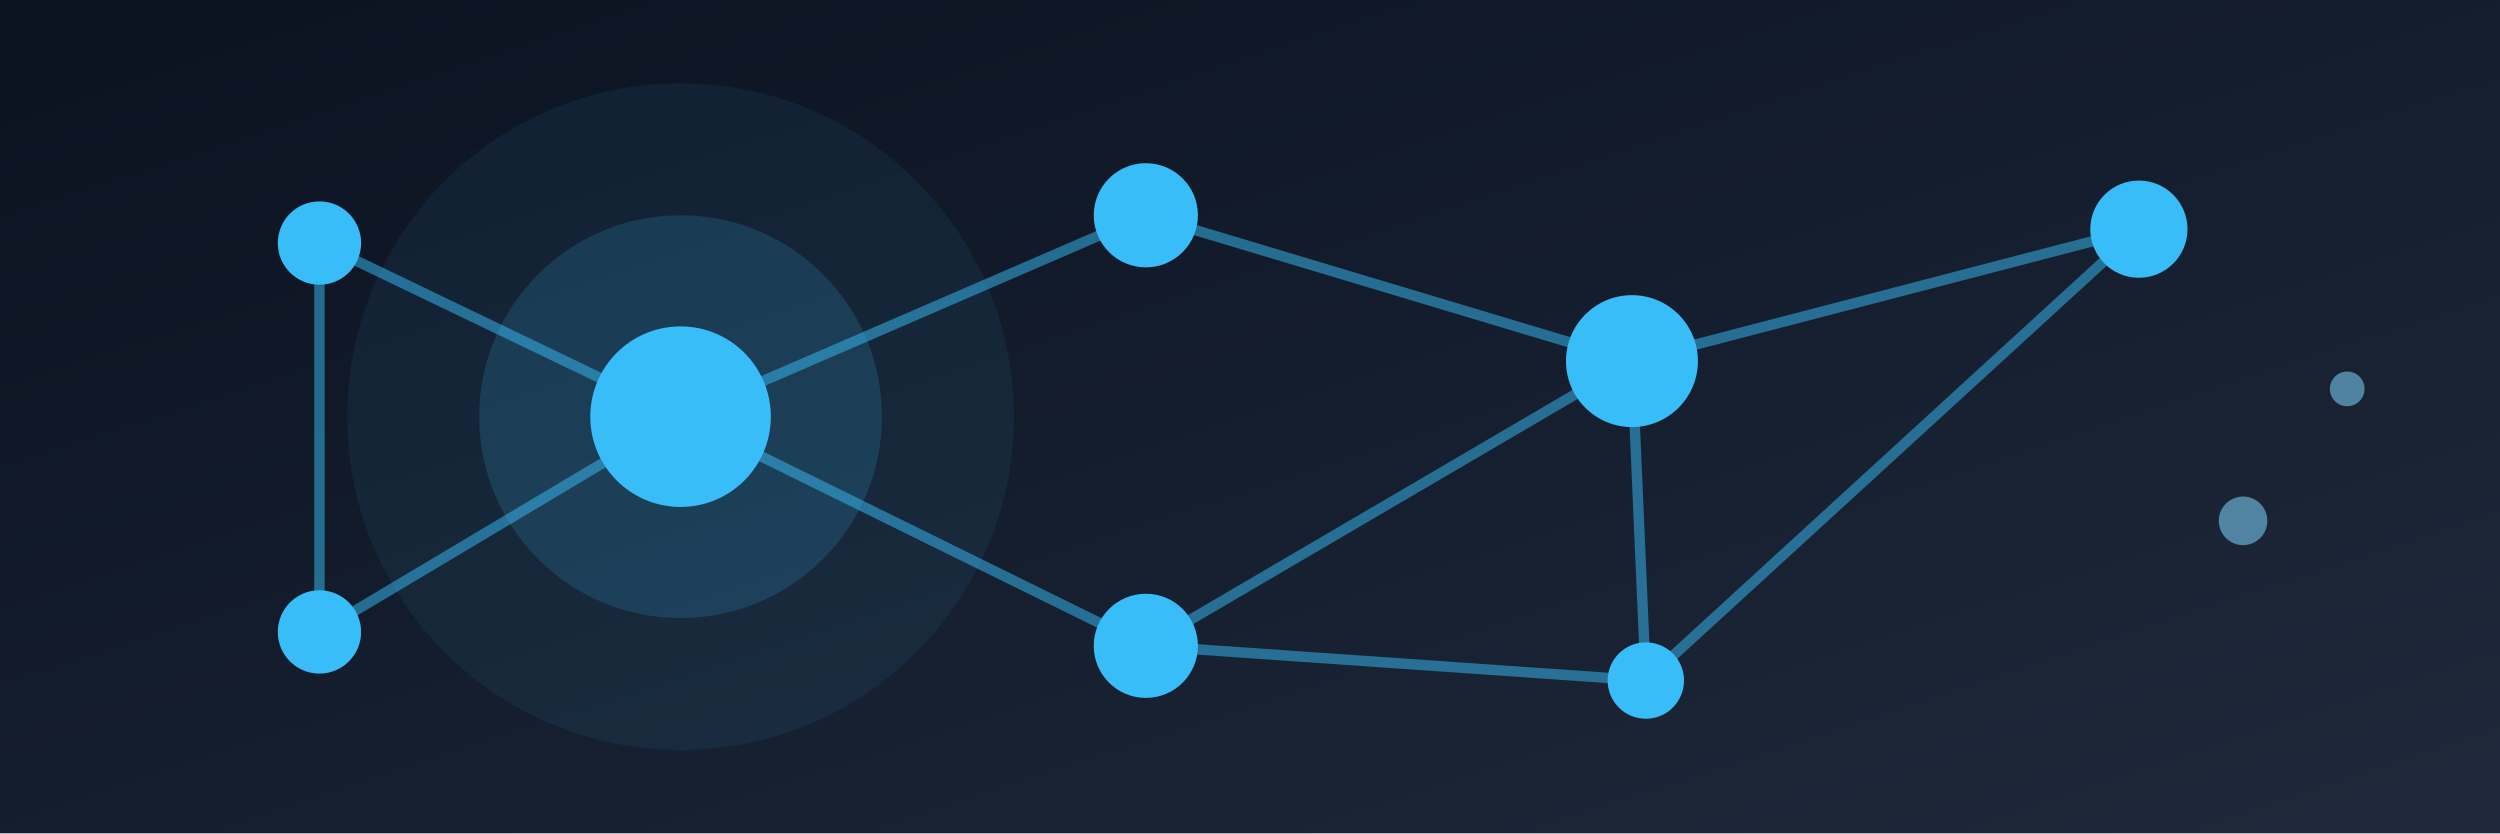
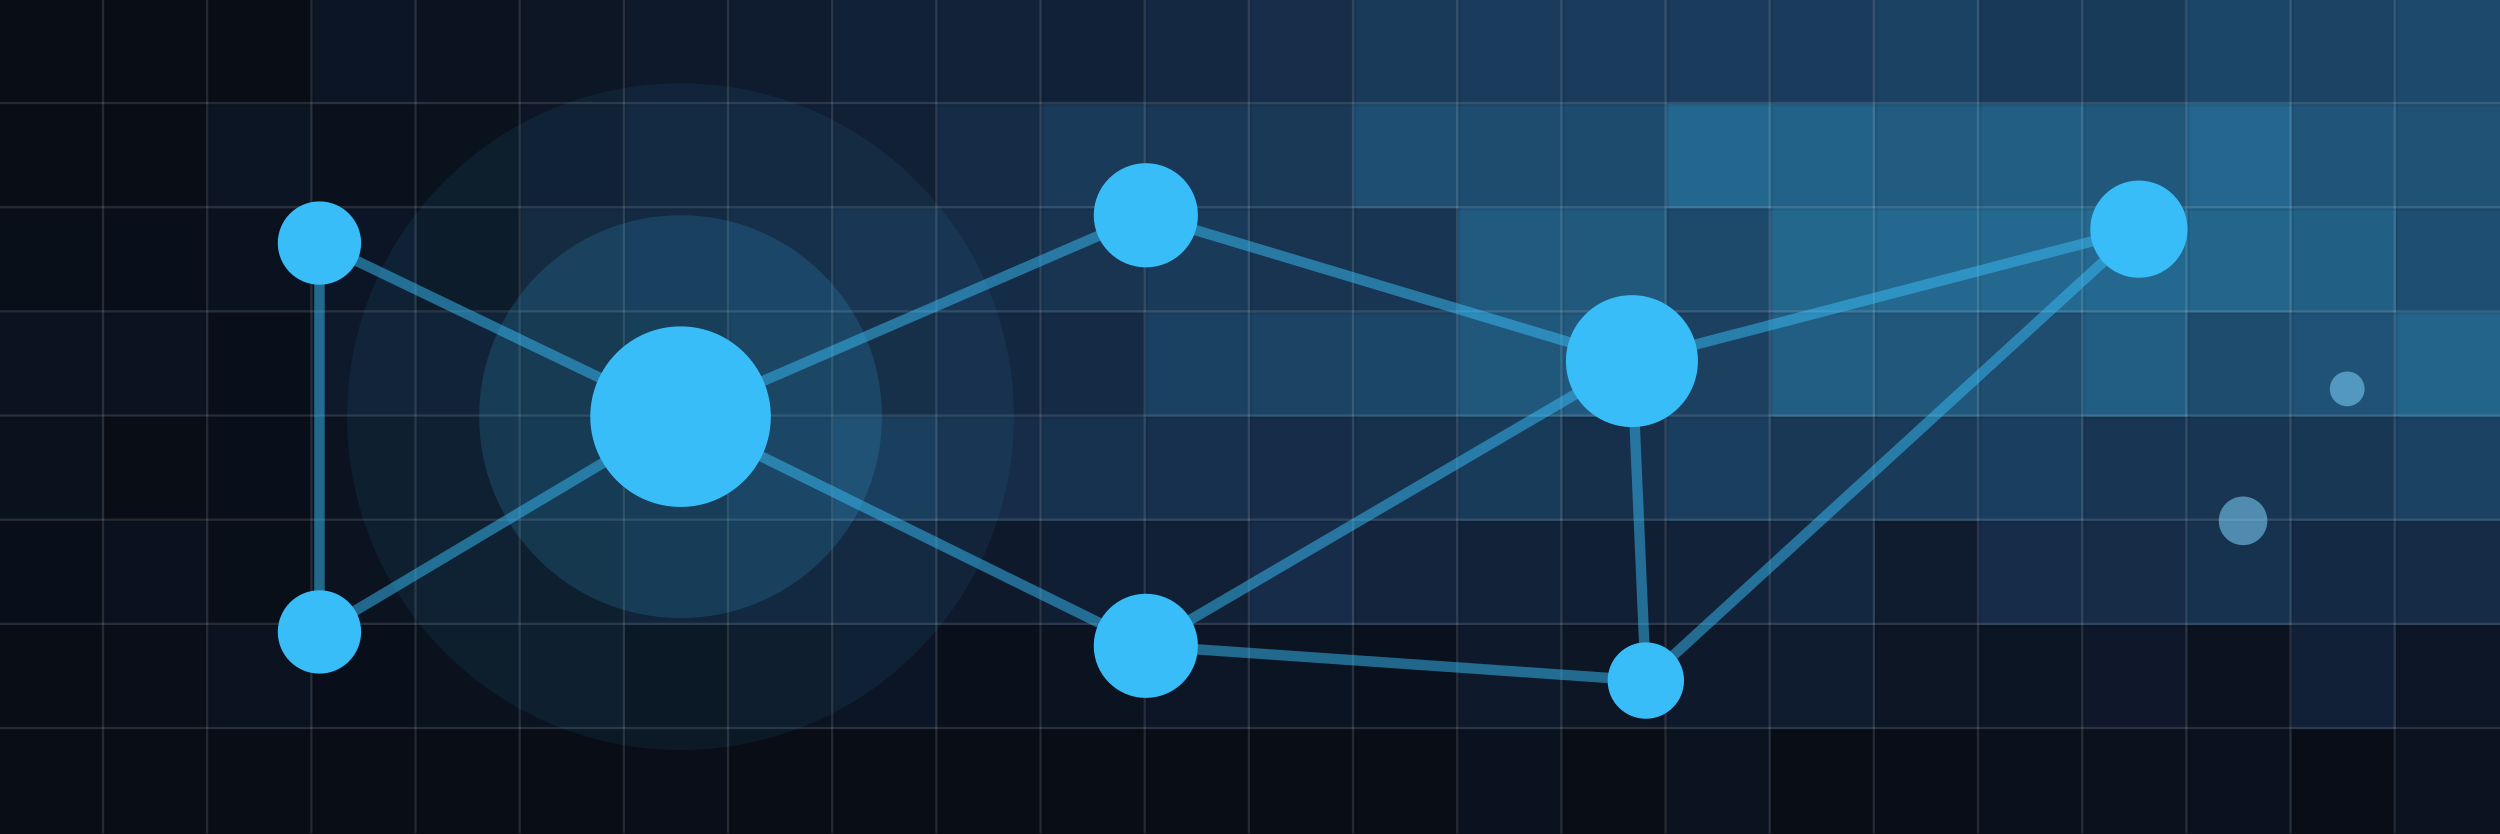
<svg xmlns="http://www.w3.org/2000/svg" viewBox="0 0 720 240" width="720" height="240" role="img" aria-label="Managed Ethereum RPC nodes">
-   <defs>
-     <linearGradient id="nww-bg" x1="0" y1="0" x2="1" y2="1">
-       <stop offset="0%" stop-color="#0b1220" />
-       <stop offset="100%" stop-color="#1e293b" />
-     </linearGradient>
-   </defs>
-   <rect width="720" height="240" fill="url(#nww-bg)" />
+   <style>.q{animation-duration:11.57s;animation-iteration-count:infinite;animation-direction:alternate;animation-timing-function:ease-in-out}.q0{animation-name:q0}.q1{animation-name:q1}.q2{animation-name:q2}.q3{animation-name:q3}.q4{animation-name:q4}.q5{animation-name:q5}.q6{animation-name:q6}.q7{animation-name:q7}.q8{animation-name:q8}.q9{animation-name:q9}.q10{animation-name:q10}.q11{animation-name:q11}.q12{animation-name:q12}.q13{animation-name:q13}.q14{animation-name:q14}.q15{animation-name:q15}.q16{animation-name:q16}.q17{animation-name:q17}.q18{animation-name:q18}.q19{animation-name:q19}.q20{animation-name:q20}.q21{animation-name:q21}.q22{animation-name:q22}.q23{animation-name:q23}.q24{animation-name:q24}.q25{animation-name:q25}.q26{animation-name:q26}.q27{animation-name:q27}.q28{animation-name:q28}.q29{animation-name:q29}.q30{animation-name:q30}.q31{animation-name:q31}.q32{animation-name:q32}.q33{animation-name:q33}.q34{animation-name:q34}.q35{animation-name:q35}.q36{animation-name:q36}.q37{animation-name:q37}.q38{animation-name:q38}.q39{animation-name:q39}.q40{animation-name:q40}.q41{animation-name:q41}.q42{animation-name:q42}.q43{animation-name:q43}.q44{animation-name:q44}.q45{animation-name:q45}.q46{animation-name:q46}.q47{animation-name:q47}.q48{animation-name:q48}.q49{animation-name:q49}.q50{animation-name:q50}.q51{animation-name:q51}.q52{animation-name:q52}.q53{animation-name:q53}.q54{animation-name:q54}.q55{animation-name:q55}.q56{animation-name:q56}.q57{animation-name:q57}.q58{animation-name:q58}.q59{animation-name:q59}.q60{animation-name:q60}.q61{animation-name:q61}.q62{animation-name:q62}.q63{animation-name:q63}.q64{animation-name:q64}.q65{animation-name:q65}.q66{animation-name:q66}.q67{animation-name:q67}.q68{animation-name:q68}.q69{animation-name:q69}.q70{animation-name:q70}.q71{animation-name:q71}.q72{animation-name:q72}.q73{animation-name:q73}.q74{animation-name:q74}.q75{animation-name:q75}.q76{animation-name:q76}.q77{animation-name:q77}.q78{animation-name:q78}.q79{animation-name:q79}.q80{animation-name:q80}.q81{animation-name:q81}.q82{animation-name:q82}.q83{animation-name:q83}.q84{animation-name:q84}.q85{animation-name:q85}.q86{animation-name:q86}.q87{animation-name:q87}.q88{animation-name:q88}.q89{animation-name:q89}.q90{animation-name:q90}.q91{animation-name:q91}.q92{animation-name:q92}.q93{animation-name:q93}.q94{animation-name:q94}.q95{animation-name:q95}.q96{animation-name:q96}.q97{animation-name:q97}.q98{animation-name:q98}.q99{animation-name:q99}.q100{animation-name:q100}.q101{animation-name:q101}.q102{animation-name:q102}.q103{animation-name:q103}.q104{animation-name:q104}.q105{animation-name:q105}.q106{animation-name:q106}.q107{animation-name:q107}.q108{animation-name:q108}.q109{animation-name:q109}.q110{animation-name:q110}.q111{animation-name:q111}.q112{animation-name:q112}.q113{animation-name:q113}.q114{animation-name:q114}.q115{animation-name:q115}.q116{animation-name:q116}.q117{animation-name:q117}.q118{animation-name:q118}.q119{animation-name:q119}.q120{animation-name:q120}.q121{animation-name:q121}.q122{animation-name:q122}.q123{animation-name:q123}.q124{animation-name:q124}.q125{animation-name:q125}.q126{animation-name:q126}.q127{animation-name:q127}.q128{animation-name:q128}.q129{animation-name:q129}.q130{animation-name:q130}.q131{animation-name:q131}.q132{animation-name:q132}.q133{animation-name:q133}.q134{animation-name:q134}.q135{animation-name:q135}.q136{animation-name:q136}.q137{animation-name:q137}.q138{animation-name:q138}.q139{animation-name:q139}.q140{animation-name:q140}.q141{animation-name:q141}.q142{animation-name:q142}.q143{animation-name:q143}.q144{animation-name:q144}.q145{animation-name:q145}.q146{animation-name:q146}.q147{animation-name:q147}.q148{animation-name:q148}.q149{animation-name:q149}.q150{animation-name:q150}.q151{animation-name:q151}.q152{animation-name:q152}.q153{animation-name:q153}.q154{animation-name:q154}.q155{animation-name:q155}.q156{animation-name:q156}.q157{animation-name:q157}.q158{animation-name:q158}.q159{animation-name:q159}.q160{animation-name:q160}.q161{animation-name:q161}.q162{animation-name:q162}.q163{animation-name:q163}.q164{animation-name:q164}.q165{animation-name:q165}.q166{animation-name:q166}.q167{animation-name:q167}.q168{animation-name:q168}.q169{animation-name:q169}.q170{animation-name:q170}.q171{animation-name:q171}.q172{animation-name:q172}.q173{animation-name:q173}@keyframes q0{0%{fill:#080d16}20%{fill:#080e18}40%{fill:#080d16}60%{fill:#090f19}80%{fill:#090f1a}100%{fill:#080d16}}@keyframes q1{0%{fill:#080d16}20%{fill:#0a101c}40%{fill:#080e18}60%{fill:#0a121e}80%{fill:#0a111d}100%{fill:#080d16}}@keyframes q2{0%{fill:#0c1525}20%{fill:#0c1525}40%{fill:#0c1423}60%{fill:#0b1422}80%{fill:#0c1423}100%{fill:#0c1525}}@keyframes q3{0%{fill:#0b1321}20%{fill:#0b1422}40%{fill:#0c1524}60%{fill:#0c1524}80%{fill:#0c1423}100%{fill:#0b1321}}@keyframes q4{0%{fill:#0c1625}20%{fill:#0e192b}40%{fill:#0c1423}60%{fill:#0d1728}80%{fill:#0d182a}100%{fill:#0c1525}}@keyframes q5{0%{fill:#0e192b}20%{fill:#101d32}40%{fill:#0d1829}60%{fill:#111f34}80%{fill:#112136}100%{fill:#0e1a2d}}@keyframes q6{0%{fill:#0f1c30}20%{fill:#101e32}40%{fill:#101f34}60%{fill:#101e33}80%{fill:#0f1d31}100%{fill:#0f1c2f}}@keyframes q7{0%{fill:#112138}20%{fill:#122239}40%{fill:#13243c}60%{fill:#13253d}80%{fill:#12233b}100%{fill:#122238}}@keyframes q8{0%{fill:#122239}20%{fill:#152a45}40%{fill:#13253d}60%{fill:#152a46}80%{fill:#142943}100%{fill:#122138}}@keyframes q9{0%{fill:#112138}20%{fill:#122239}40%{fill:#13243c}60%{fill:#152b46}80%{fill:#12233b}100%{fill:#122238}}@keyframes q10{0%{fill:#142841}20%{fill:#152944}40%{fill:#152b46}60%{fill:#152b46}80%{fill:#152943}100%{fill:#142841}}@keyframes q11{0%{fill:#162e4a}20%{fill:#193756}40%{fill:#17324f}60%{fill:#193a59}80%{fill:#193856}100%{fill:#183654}}@keyframes q12{0%{fill:#193a59}20%{fill:#193b5a}40%{fill:#17324f}60%{fill:#193755}80%{fill:#183755}100%{fill:#193857}}@keyframes q13{0%{fill:#1a3b5b}20%{fill:#193958}40%{fill:#193856}60%{fill:#193856}80%{fill:#193a59}100%{fill:#1a3b5b}}@keyframes q14{0%{fill:#1a3b5b}20%{fill:#193958}40%{fill:#193756}60%{fill:#193857}80%{fill:#193a59}100%{fill:#1a3c5b}}@keyframes q15{0%{fill:#1a3b5b}20%{fill:#193a59}40%{fill:#193856}60%{fill:#193756}80%{fill:#193958}100%{fill:#193b5a}}@keyframes q16{0%{fill:#1a3b5b}20%{fill:#193a59}40%{fill:#193856}60%{fill:#193755}80%{fill:#193957}100%{fill:#193b5a}}@keyframes q17{0%{fill:#1b4263}20%{fill:#1b4060}40%{fill:#1a3f60}60%{fill:#1b4162}80%{fill:#1f5073}100%{fill:#1c4466}}@keyframes q18{0%{fill:#193958}20%{fill:#1b4263}40%{fill:#193a59}60%{fill:#1a3f60}80%{fill:#1a3e5e}100%{fill:#1a3f5f}}@keyframes q19{0%{fill:#193b5a}20%{fill:#1b4061}40%{fill:#193856}60%{fill:#1b4162}80%{fill:#1b4465}100%{fill:#1c4466}}@keyframes q20{0%{fill:#1c4668}20%{fill:#1c4769}40%{fill:#1d4b6d}60%{fill:#1e4d6f}80%{fill:#1d4b6d}100%{fill:#1c4769}}@keyframes q21{0%{fill:#1b4364}20%{fill:#1b4364}40%{fill:#1b4061}60%{fill:#1a3e5f}80%{fill:#1a3f5f}100%{fill:#1b4162}}@keyframes q22{0%{fill:#1d4a6c}20%{fill:#1e4d70}40%{fill:#1e4d70}60%{fill:#1d4a6d}80%{fill:#1c4769}100%{fill:#1d486a}}@keyframes q23{0%{fill:#080d16}20%{fill:#080d16}40%{fill:#090e18}60%{fill:#0a121e}80%{fill:#080e18}100%{fill:#080d16}}@keyframes q24{0%{fill:#0c1524}20%{fill:#0c1525}40%{fill:#0c1524}60%{fill:#0b1422}80%{fill:#0b1422}100%{fill:#0c1423}}@keyframes q25{0%{fill:#0a111d}20%{fill:#0c1524}40%{fill:#0a121f}60%{fill:#0c1423}80%{fill:#0b1322}100%{fill:#0a101c}}@keyframes q26{0%{fill:#0a121e}20%{fill:#0c1525}40%{fill:#0a121e}60%{fill:#0b1422}80%{fill:#0b1322}100%{fill:#0a111d}}@keyframes q27{0%{fill:#0d1627}20%{fill:#0d1829}40%{fill:#0e192b}60%{fill:#0e192b}80%{fill:#0d1728}100%{fill:#0d1627}}@keyframes q28{0%{fill:#101f34}20%{fill:#101d32}40%{fill:#101e32}60%{fill:#111f34}80%{fill:#112137}100%{fill:#112036}}@keyframes q29{0%{fill:#111f35}20%{fill:#12243b}40%{fill:#101d31}60%{fill:#13243c}80%{fill:#13263f}100%{fill:#112036}}@keyframes q30{0%{fill:#112035}20%{fill:#101e33}40%{fill:#101d31}60%{fill:#12243b}80%{fill:#13253e}100%{fill:#112036}}@keyframes q31{0%{fill:#152b46}20%{fill:#162c47}40%{fill:#152b46}60%{fill:#152943}80%{fill:#142842}100%{fill:#152944}}@keyframes q32{0%{fill:#193a59}20%{fill:#193b5a}40%{fill:#193958}60%{fill:#193755}80%{fill:#183755}100%{fill:#193957}}@keyframes q33{0%{fill:#193857}20%{fill:#1b4263}40%{fill:#193a59}60%{fill:#1b4060}80%{fill:#1a3e5e}100%{fill:#183755}}@keyframes q34{0%{fill:#193957}20%{fill:#193b5a}40%{fill:#193a59}60%{fill:#193856}80%{fill:#183654}100%{fill:#193755}}@keyframes q35{0%{fill:#1e4f72}20%{fill:#1d4c6e}40%{fill:#1d496b}60%{fill:#1d4a6d}80%{fill:#1e4e71}100%{fill:#1f5073}}@keyframes q36{0%{fill:#1e4c6f}20%{fill:#215a7f}40%{fill:#21587d}60%{fill:#205579}80%{fill:#1f5377}100%{fill:#20567a}}@keyframes q37{0%{fill:#1d4b6e}20%{fill:#1e4e71}40%{fill:#1e4d70}60%{fill:#205579}80%{fill:#1f5377}100%{fill:#1d496b}}@keyframes q38{0%{fill:#24678e}20%{fill:#24668c}40%{fill:#236288}60%{fill:#226086}80%{fill:#236288}100%{fill:#23668c}}@keyframes q39{0%{fill:#236288}20%{fill:#23658c}40%{fill:#23658c}60%{fill:#236288}80%{fill:#225f85}100%{fill:#226086}}@keyframes q40{0%{fill:#215b80}20%{fill:#215a7e}40%{fill:#20567a}60%{fill:#205478}80%{fill:#20567a}100%{fill:#215a7e}}@keyframes q41{0%{fill:#225e83}20%{fill:#225e84}40%{fill:#236288}60%{fill:#23648b}80%{fill:#236389}100%{fill:#225f85}}@keyframes q42{0%{fill:#20577b}20%{fill:#215a7f}40%{fill:#21597e}60%{fill:#20557a}80%{fill:#1f5377}100%{fill:#205478}}@keyframes q43{0%{fill:#24668d}20%{fill:#236389}40%{fill:#236187}60%{fill:#23638a}80%{fill:#24678e}100%{fill:#24688f}}@keyframes q44{0%{fill:#205579}20%{fill:#21587d}40%{fill:#21597e}60%{fill:#20577b}80%{fill:#225f85}100%{fill:#225f84}}@keyframes q45{0%{fill:#1f5275}20%{fill:#1f5377}40%{fill:#20577b}60%{fill:#21587d}80%{fill:#20567b}100%{fill:#1f5376}}@keyframes q46{0%{fill:#090f19}20%{fill:#080e18}40%{fill:#080e17}60%{fill:#090e19}80%{fill:#090f1a}100%{fill:#090f1a}}@keyframes q47{0%{fill:#090f1a}20%{fill:#0a111d}40%{fill:#080e17}60%{fill:#0a111e}80%{fill:#0b1220}100%{fill:#090f1a}}@keyframes q48{0%{fill:#0b121f}20%{fill:#0c1423}40%{fill:#0a111d}60%{fill:#0c1423}80%{fill:#0c1525}100%{fill:#0b1320}}@keyframes q49{0%{fill:#0c1525}20%{fill:#0c1423}40%{fill:#0b1422}60%{fill:#0c1423}80%{fill:#0c1525}100%{fill:#0c1626}}@keyframes q50{0%{fill:#09101b}20%{fill:#0b1422}40%{fill:#0c1423}60%{fill:#0c1524}80%{fill:#0c1423}100%{fill:#0b1321}}@keyframes q51{0%{fill:#112035}20%{fill:#13253e}40%{fill:#101e32}60%{fill:#122239}80%{fill:#12233a}100%{fill:#101f34}}@keyframes q52{0%{fill:#101f34}20%{fill:#112035}40%{fill:#101f33}60%{fill:#12233a}80%{fill:#0f1c30}100%{fill:#101d32}}@keyframes q53{0%{fill:#13263f}20%{fill:#13253d}40%{fill:#12233a}60%{fill:#12233a}80%{fill:#13243c}100%{fill:#13263e}}@keyframes q54{0%{fill:#162c48}20%{fill:#183351}40%{fill:#17314e}60%{fill:#172f4c}80%{fill:#17304c}100%{fill:#17324f}}@keyframes q55{0%{fill:#152c47}20%{fill:#183351}40%{fill:#152a45}60%{fill:#17304c}80%{fill:#172f4c}100%{fill:#152a45}}@keyframes q56{0%{fill:#183451}20%{fill:#173350}40%{fill:#17314e}60%{fill:#172f4c}80%{fill:#17304d}100%{fill:#173350}}@keyframes q57{0%{fill:#193a59}20%{fill:#193b5a}40%{fill:#193958}60%{fill:#193755}80%{fill:#183755}100%{fill:#193857}}@keyframes q58{0%{fill:#183451}20%{fill:#193958}40%{fill:#193756}60%{fill:#193856}80%{fill:#193a59}100%{fill:#1a3c5b}}@keyframes q59{0%{fill:#183653}20%{fill:#183553}40%{fill:#183755}60%{fill:#1b4161}80%{fill:#1b4161}100%{fill:#193755}}@keyframes q60{0%{fill:#215a7f}20%{fill:#20577b}40%{fill:#205579}60%{fill:#20577b}80%{fill:#215b7f}100%{fill:#215c81}}@keyframes q61{0%{fill:#21597d}20%{fill:#20567a}40%{fill:#20577b}60%{fill:#215a7f}80%{fill:#215c82}100%{fill:#215b80}}@keyframes q62{0%{fill:#1d496b}20%{fill:#21587d}40%{fill:#21597e}60%{fill:#20577b}80%{fill:#1f5377}100%{fill:#1f5377}}@keyframes q63{0%{fill:#24678d}20%{fill:#236389}40%{fill:#226187}60%{fill:#236389}80%{fill:#24668d}100%{fill:#24688f}}@keyframes q64{0%{fill:#24688f}20%{fill:#24688f}40%{fill:#23648b}60%{fill:#24688f}80%{fill:#24688f}100%{fill:#24688f}}@keyframes q65{0%{fill:#23658b}20%{fill:#236288}40%{fill:#236289}60%{fill:#24668d}80%{fill:#24688f}100%{fill:#24678e}}@keyframes q66{0%{fill:#225f84}20%{fill:#236288}40%{fill:#21597d}60%{fill:#23648b}80%{fill:#226186}100%{fill:#225e84}}@keyframes q67{0%{fill:#1e4e71}20%{fill:#1e4e71}40%{fill:#1d4b6e}60%{fill:#1d486a}80%{fill:#1d496b}100%{fill:#1e4c6f}}@keyframes q68{0%{fill:#0b1220}20%{fill:#0a111e}40%{fill:#0a111d}60%{fill:#0a111d}80%{fill:#0a121f}100%{fill:#0b1320}}@keyframes q69{0%{fill:#0b1220}20%{fill:#0c1524}40%{fill:#0a111d}60%{fill:#0b1422}80%{fill:#0c1423}100%{fill:#0b121f}}@keyframes q70{0%{fill:#090f1a}20%{fill:#0a111e}40%{fill:#080e17}60%{fill:#0a111d}80%{fill:#0a121f}100%{fill:#090f1a}}@keyframes q71{0%{fill:#0e192c}20%{fill:#0e1a2c}40%{fill:#0e182a}60%{fill:#0d1728}80%{fill:#0d1728}100%{fill:#0e182a}}@keyframes q72{0%{fill:#0e182a}20%{fill:#0e1a2c}40%{fill:#0e192b}60%{fill:#0d1728}80%{fill:#0d1727}100%{fill:#0d1728}}@keyframes q73{0%{fill:#0c1625}20%{fill:#0e192b}40%{fill:#0c1423}60%{fill:#0d1728}80%{fill:#0d1829}100%{fill:#0c1525}}@keyframes q74{0%{fill:#0f1c2f}20%{fill:#12233b}40%{fill:#101f34}60%{fill:#13243d}80%{fill:#12233a}100%{fill:#0f1c2f}}@keyframes q75{0%{fill:#12243b}20%{fill:#13253e}40%{fill:#13253d}60%{fill:#12233b}80%{fill:#122239}100%{fill:#122239}}@keyframes q76{0%{fill:#13253d}20%{fill:#12233b}40%{fill:#12233b}60%{fill:#13253d}80%{fill:#142640}100%{fill:#13263f}}@keyframes q77{0%{fill:#142741}20%{fill:#17304c}40%{fill:#152b46}60%{fill:#17324f}80%{fill:#17304d}100%{fill:#142841}}@keyframes q78{0%{fill:#152a45}20%{fill:#152944}40%{fill:#152b46}60%{fill:#183452}80%{fill:#162d49}100%{fill:#162c47}}@keyframes q79{0%{fill:#1b4162}20%{fill:#1b4060}40%{fill:#1b4162}60%{fill:#1b4465}80%{fill:#1c4567}100%{fill:#1b4364}}@keyframes q80{0%{fill:#1c4668}20%{fill:#1f5276}40%{fill:#1d4a6c}60%{fill:#20587d}80%{fill:#20577b}100%{fill:#1d486a}}@keyframes q81{0%{fill:#20587c}20%{fill:#20567a}40%{fill:#21587d}60%{fill:#215c81}80%{fill:#225d82}100%{fill:#215a7f}}@keyframes q82{0%{fill:#21597e}20%{fill:#215a7f}40%{fill:#20587c}60%{fill:#205478}80%{fill:#1f5477}100%{fill:#20567b}}@keyframes q83{0%{fill:#1b4060}20%{fill:#1e4d70}40%{fill:#1b4263}60%{fill:#1b4060}80%{fill:#1a3e5e}100%{fill:#1a3e5e}}@keyframes q84{0%{fill:#225e83}20%{fill:#226187}40%{fill:#20587d}60%{fill:#21587d}80%{fill:#205579}100%{fill:#1f5276}}@keyframes q85{0%{fill:#20577b}20%{fill:#215a7e}40%{fill:#21597e}60%{fill:#20557a}80%{fill:#1c4769}100%{fill:#1d496b}}@keyframes q86{0%{fill:#1e4d70}20%{fill:#1d4a6d}40%{fill:#1d4a6c}60%{fill:#1e4d70}80%{fill:#1f5073}100%{fill:#1c4465}}@keyframes q87{0%{fill:#1d4c6e}20%{fill:#1d4a6d}40%{fill:#1e4d6f}60%{fill:#1f5073}80%{fill:#1f5174}100%{fill:#1e4e71}}@keyframes q88{0%{fill:#1f5276}20%{fill:#205579}40%{fill:#21587d}60%{fill:#21587d}80%{fill:#205579}100%{fill:#1f5276}}@keyframes q89{0%{fill:#23648a}20%{fill:#236288}40%{fill:#23648a}60%{fill:#24678e}80%{fill:#24688f}100%{fill:#24678d}}@keyframes q90{0%{fill:#0a121e}20%{fill:#0a111d}40%{fill:#0a111e}60%{fill:#0b121f}80%{fill:#0b1320}100%{fill:#0b1220}}@keyframes q91{0%{fill:#080d16}20%{fill:#090e18}40%{fill:#080e17}60%{fill:#090e18}80%{fill:#090f1a}100%{fill:#090f1a}}@keyframes q92{0%{fill:#090f1a}20%{fill:#0b121f}40%{fill:#090e18}60%{fill:#0a111c}80%{fill:#0a111d}100%{fill:#090f19}}@keyframes q93{0%{fill:#0b1321}20%{fill:#0b1321}40%{fill:#0c1423}60%{fill:#0e192b}80%{fill:#0c1423}100%{fill:#0b1322}}@keyframes q94{0%{fill:#0c1423}20%{fill:#0c1524}40%{fill:#0c1524}60%{fill:#0c1423}80%{fill:#0b1322}100%{fill:#0b1422}}@keyframes q95{0%{fill:#0d1627}20%{fill:#0f1b2e}40%{fill:#101d31}60%{fill:#101e33}80%{fill:#101e33}100%{fill:#0d1728}}@keyframes q96{0%{fill:#0e1a2c}20%{fill:#111f35}40%{fill:#0d1829}60%{fill:#0f1c30}80%{fill:#101d32}100%{fill:#0e192b}}@keyframes q97{0%{fill:#13243c}20%{fill:#12243b}40%{fill:#13253d}60%{fill:#142740}80%{fill:#142740}100%{fill:#13253e}}@keyframes q98{0%{fill:#183451}20%{fill:#173350}40%{fill:#17304d}60%{fill:#17304c}80%{fill:#17314e}100%{fill:#183351}}@keyframes q99{0%{fill:#162c48}20%{fill:#183350}40%{fill:#17314e}60%{fill:#172f4c}80%{fill:#17304d}100%{fill:#152b46}}@keyframes q100{0%{fill:#17324f}20%{fill:#17314d}40%{fill:#17314e}60%{fill:#183451}80%{fill:#183553}100%{fill:#183451}}@keyframes q101{0%{fill:#17304d}20%{fill:#17324f}40%{fill:#173350}60%{fill:#17314e}80%{fill:#162f4b}100%{fill:#162f4b}}@keyframes q102{0%{fill:#162c48}20%{fill:#173350}40%{fill:#152944}60%{fill:#142943}80%{fill:#152a44}100%{fill:#152c47}}@keyframes q103{0%{fill:#17314d}20%{fill:#193a59}40%{fill:#173350}60%{fill:#17314d}80%{fill:#162f4b}100%{fill:#162f4c}}@keyframes q104{0%{fill:#193b5a}20%{fill:#193857}40%{fill:#17304d}60%{fill:#193a58}80%{fill:#183452}100%{fill:#183452}}@keyframes q105{0%{fill:#162f4b}20%{fill:#17314e}40%{fill:#173350}60%{fill:#17324f}80%{fill:#17304c}100%{fill:#142841}}@keyframes q106{0%{fill:#1a3e5e}20%{fill:#1b4061}40%{fill:#1b4263}60%{fill:#1b4162}80%{fill:#1a3f5f}100%{fill:#183654}}@keyframes q107{0%{fill:#193856}20%{fill:#193a59}40%{fill:#193a59}60%{fill:#193857}80%{fill:#183655}100%{fill:#183655}}@keyframes q108{0%{fill:#193a58}20%{fill:#193857}40%{fill:#193958}60%{fill:#193b5a}80%{fill:#1a3c5c}100%{fill:#193b5b}}@keyframes q109{0%{fill:#1a3e5e}20%{fill:#1b4060}40%{fill:#1b4263}60%{fill:#1b4162}80%{fill:#1a3f5f}100%{fill:#1a3d5d}}@keyframes q110{0%{fill:#183553}20%{fill:#1a3d5d}40%{fill:#193857}60%{fill:#193a58}80%{fill:#193957}100%{fill:#183655}}@keyframes q111{0%{fill:#183654}20%{fill:#1b4061}40%{fill:#193a59}60%{fill:#193958}80%{fill:#193755}100%{fill:#183654}}@keyframes q112{0%{fill:#183755}20%{fill:#193958}40%{fill:#173350}60%{fill:#193958}80%{fill:#162f4c}100%{fill:#162f4b}}@keyframes q113{0%{fill:#1b4263}20%{fill:#1b4060}40%{fill:#1a3f60}60%{fill:#1b4162}80%{fill:#1b4465}100%{fill:#1a3c5b}}@keyframes q114{0%{fill:#090f1a}20%{fill:#090f1a}40%{fill:#090e18}60%{fill:#080d17}80%{fill:#080e17}100%{fill:#090e18}}@keyframes q115{0%{fill:#0b121f}20%{fill:#0c1525}40%{fill:#0c1423}60%{fill:#0b1422}80%{fill:#0b1423}100%{fill:#0a121f}}@keyframes q116{0%{fill:#090f19}20%{fill:#0a111d}40%{fill:#080e18}60%{fill:#0a121f}80%{fill:#0b1320}100%{fill:#090f1a}}@keyframes q117{0%{fill:#0b1321}20%{fill:#0b1322}40%{fill:#0c1423}60%{fill:#0c1524}80%{fill:#0c1423}100%{fill:#0b1321}}@keyframes q118{0%{fill:#0c1625}20%{fill:#0c1524}40%{fill:#0b1422}60%{fill:#0b1422}80%{fill:#0c1524}100%{fill:#0c1625}}@keyframes q119{0%{fill:#0b1321}20%{fill:#0d1727}40%{fill:#0d182a}60%{fill:#0e192b}80%{fill:#0d1829}100%{fill:#0b1321}}@keyframes q120{0%{fill:#0e192b}20%{fill:#0d1829}40%{fill:#0d182a}60%{fill:#0e1a2c}80%{fill:#0f1b2e}100%{fill:#0c1525}}@keyframes q121{0%{fill:#101e33}20%{fill:#101e32}40%{fill:#101f34}60%{fill:#112036}80%{fill:#112137}100%{fill:#111f35}}@keyframes q122{0%{fill:#111f34}20%{fill:#12233b}40%{fill:#101d31}60%{fill:#101f34}80%{fill:#112036}100%{fill:#112036}}@keyframes q123{0%{fill:#0e192c}20%{fill:#112035}40%{fill:#0e182a}60%{fill:#0d1728}80%{fill:#0d1728}100%{fill:#0e182a}}@keyframes q124{0%{fill:#101e33}20%{fill:#13253e}40%{fill:#101f34}60%{fill:#12233a}80%{fill:#0f1c30}100%{fill:#101d31}}@keyframes q125{0%{fill:#112035}20%{fill:#111f35}40%{fill:#0d182a}60%{fill:#0f1c30}80%{fill:#101d31}100%{fill:#0e192b}}@keyframes q126{0%{fill:#162c48}20%{fill:#152a45}40%{fill:#152943}60%{fill:#152a45}80%{fill:#162c47}100%{fill:#14263f}}@keyframes q127{0%{fill:#13243c}20%{fill:#12233b}40%{fill:#13243c}60%{fill:#13263f}80%{fill:#142740}100%{fill:#111f35}}@keyframes q128{0%{fill:#122239}20%{fill:#13243c}40%{fill:#13253d}60%{fill:#13243c}80%{fill:#122239}100%{fill:#0f1c2f}}@keyframes q129{0%{fill:#111f35}20%{fill:#101e32}40%{fill:#101d31}60%{fill:#101f34}80%{fill:#112036}100%{fill:#112036}}@keyframes q130{0%{fill:#122239}20%{fill:#152a45}40%{fill:#13253d}60%{fill:#13243c}80%{fill:#122239}100%{fill:#122238}}@keyframes q131{0%{fill:#142741}20%{fill:#162f4b}40%{fill:#152a45}60%{fill:#152b46}80%{fill:#152a44}100%{fill:#142842}}@keyframes q132{0%{fill:#0f1b2f}20%{fill:#122239}40%{fill:#101e33}60%{fill:#13253d}80%{fill:#101d32}100%{fill:#0f1c2f}}@keyframes q133{0%{fill:#162c48}20%{fill:#152b46}40%{fill:#12233a}60%{fill:#152944}80%{fill:#152b46}100%{fill:#13263f}}@keyframes q134{0%{fill:#162c47}20%{fill:#162c47}40%{fill:#152a45}60%{fill:#142843}80%{fill:#142943}100%{fill:#13243c}}@keyframes q135{0%{fill:#17324f}20%{fill:#17314d}40%{fill:#17324f}60%{fill:#183451}80%{fill:#183553}100%{fill:#162c48}}@keyframes q136{0%{fill:#142943}20%{fill:#152b46}40%{fill:#152b47}60%{fill:#152a45}80%{fill:#142842}100%{fill:#142842}}@keyframes q137{0%{fill:#152b46}20%{fill:#162c47}40%{fill:#152b46}60%{fill:#142943}80%{fill:#142842}100%{fill:#152a44}}@keyframes q138{0%{fill:#090e18}20%{fill:#0a111d}40%{fill:#090f19}60%{fill:#0b1320}80%{fill:#0b1320}100%{fill:#090f19}}@keyframes q139{0%{fill:#0b1220}20%{fill:#0a121f}40%{fill:#0a111d}60%{fill:#0a111c}80%{fill:#0a111e}100%{fill:#090f1a}}@keyframes q140{0%{fill:#090f1a}20%{fill:#090f19}40%{fill:#080e17}60%{fill:#080e17}80%{fill:#090e19}100%{fill:#080d16}}@keyframes q141{0%{fill:#0a121e}20%{fill:#0c1423}40%{fill:#0a111e}60%{fill:#0b1220}80%{fill:#0b1320}100%{fill:#0b121f}}@keyframes q142{0%{fill:#0b1321}20%{fill:#0d1627}40%{fill:#0c1423}60%{fill:#0c1524}80%{fill:#0c1423}100%{fill:#0b1322}}@keyframes q143{0%{fill:#080d16}20%{fill:#0a111d}40%{fill:#090f19}60%{fill:#0a121e}80%{fill:#080e17}100%{fill:#080d16}}@keyframes q144{0%{fill:#0b1220}20%{fill:#0c1524}40%{fill:#0a111d}60%{fill:#0b1423}80%{fill:#0a121e}100%{fill:#0b1220}}@keyframes q145{0%{fill:#0c1525}20%{fill:#0c1524}40%{fill:#0a111d}60%{fill:#0c1423}80%{fill:#0c1525}100%{fill:#0b1320}}@keyframes q146{0%{fill:#09101b}20%{fill:#0a101c}40%{fill:#0a111e}60%{fill:#0a121e}80%{fill:#0a111d}100%{fill:#080d16}}@keyframes q147{0%{fill:#0b1321}20%{fill:#0b1422}40%{fill:#0c1524}60%{fill:#0c1524}80%{fill:#0c1423}100%{fill:#0a101c}}@keyframes q148{0%{fill:#0d1627}20%{fill:#0d1627}40%{fill:#0d1728}60%{fill:#0e182a}80%{fill:#0e182a}100%{fill:#0b1422}}@keyframes q149{0%{fill:#0b1422}20%{fill:#0e182a}40%{fill:#0c1524}60%{fill:#0c1524}80%{fill:#0b1422}100%{fill:#0b1321}}@keyframes q150{0%{fill:#0a111e}20%{fill:#0c1423}40%{fill:#0a121e}60%{fill:#0b1320}80%{fill:#0b1320}100%{fill:#0b121f}}@keyframes q151{0%{fill:#0e1a2c}20%{fill:#101e32}40%{fill:#0d1728}60%{fill:#101e33}80%{fill:#0e1a2d}100%{fill:#0f1a2d}}@keyframes q152{0%{fill:#0c1625}20%{fill:#0e192b}40%{fill:#0c1423}60%{fill:#0d1728}80%{fill:#0c1423}100%{fill:#0c1525}}@keyframes q153{0%{fill:#0e192b}20%{fill:#0d1829}40%{fill:#0c1423}60%{fill:#0e1a2c}80%{fill:#0f1b2e}100%{fill:#0c1625}}@keyframes q154{0%{fill:#0f1c2f}20%{fill:#101d32}40%{fill:#101f34}60%{fill:#101e33}80%{fill:#101d31}100%{fill:#0d1627}}@keyframes q155{0%{fill:#0c1625}20%{fill:#0c1524}40%{fill:#0b1422}60%{fill:#0b1423}80%{fill:#0c1524}100%{fill:#0b1220}}@keyframes q156{0%{fill:#0c1524}20%{fill:#0c1423}40%{fill:#0c1423}60%{fill:#0c1525}80%{fill:#0c1626}100%{fill:#0c1625}}@keyframes q157{0%{fill:#0e182a}20%{fill:#101e32}40%{fill:#0e192b}60%{fill:#0f1b2e}80%{fill:#0f1b2e}100%{fill:#0e192c}}@keyframes q158{0%{fill:#0b1321}20%{fill:#0d1627}40%{fill:#0b1422}60%{fill:#0c1524}80%{fill:#0c1523}100%{fill:#0b1422}}@keyframes q159{0%{fill:#112036}20%{fill:#13243c}40%{fill:#101d31}60%{fill:#12233a}80%{fill:#101f34}100%{fill:#112036}}@keyframes q160{0%{fill:#0d1627}20%{fill:#0f1c30}40%{fill:#0e182a}60%{fill:#101f34}80%{fill:#0d1829}100%{fill:#0d1627}}@keyframes q161{0%{fill:#090e18}20%{fill:#080e18}40%{fill:#090f19}60%{fill:#090f1a}80%{fill:#09101b}100%{fill:#090f1a}}@keyframes q162{0%{fill:#080d16}20%{fill:#090f19}40%{fill:#080d16}60%{fill:#080d16}80%{fill:#080d16}100%{fill:#080d16}}@keyframes q163{0%{fill:#080d16}20%{fill:#090f1a}40%{fill:#080d16}60%{fill:#080d16}80%{fill:#080d16}100%{fill:#080d16}}@keyframes q164{0%{fill:#080d16}20%{fill:#0a101c}40%{fill:#090e18}60%{fill:#090f19}80%{fill:#080e18}100%{fill:#080d16}}@keyframes q165{0%{fill:#080d16}20%{fill:#090f1a}40%{fill:#080d16}60%{fill:#080d17}80%{fill:#080d16}100%{fill:#080d16}}@keyframes q166{0%{fill:#080d16}20%{fill:#090f19}40%{fill:#080d16}60%{fill:#080e18}80%{fill:#080d16}100%{fill:#080d16}}@keyframes q167{0%{fill:#0b121f}20%{fill:#0b121f}40%{fill:#0a111d}60%{fill:#0a111c}80%{fill:#0a111d}100%{fill:#0a121e}}@keyframes q168{0%{fill:#0b1220}20%{fill:#0c1524}40%{fill:#0a111d}60%{fill:#0a111d}80%{fill:#0a121e}100%{fill:#0b1220}}@keyframes q169{0%{fill:#080d16}20%{fill:#080d17}40%{fill:#080d16}60%{fill:#080d16}80%{fill:#080d16}100%{fill:#080d16}}@keyframes q170{0%{fill:#080d17}20%{fill:#0a111e}40%{fill:#090f19}60%{fill:#090e18}80%{fill:#080d17}100%{fill:#080d16}}@keyframes q171{0%{fill:#0a111c}20%{fill:#0c1524}40%{fill:#0a121f}60%{fill:#0c1523}80%{fill:#0a101c}100%{fill:#0a101c}}@keyframes q172{0%{fill:#0a121f}20%{fill:#0b121f}40%{fill:#0a121e}60%{fill:#0a111c}80%{fill:#0a101c}100%{fill:#0a111d}}@keyframes q173{0%{fill:#080d17}20%{fill:#090e18}40%{fill:#090f19}60%{fill:#090e18}80%{fill:#080d17}100%{fill:#080d16}}@media(prefers-reduced-motion:reduce){.q{animation:none}}</style>
+   <g>
+     <rect x="0" y="0" width="31" height="31" fill="#080d16" />
+     <rect x="30" y="0" width="31" height="31" fill="#080d16" class="q q0" />
+     <rect x="60" y="0" width="31" height="31" fill="#080d16" class="q q1" />
+     <rect x="90" y="0" width="31" height="31" fill="#0c1525" class="q q2" />
+     <rect x="120" y="0" width="31" height="31" fill="#0b1321" class="q q3" />
+     <rect x="150" y="0" width="31" height="31" fill="#0c1625" class="q q4" />
+     <rect x="180" y="0" width="31" height="31" fill="#0e192b" class="q q5" />
+     <rect x="210" y="0" width="31" height="31" fill="#0f1c30" class="q q6" />
+     <rect x="240" y="0" width="31" height="31" fill="#112138" class="q q7" />
+     <rect x="270" y="0" width="31" height="31" fill="#122239" class="q q8" />
+     <rect x="300" y="0" width="31" height="31" fill="#112138" class="q q9" />
+     <rect x="330" y="0" width="31" height="31" fill="#142841" class="q q10" />
+     <rect x="360" y="0" width="31" height="31" fill="#162e4a" class="q q11" />
+     <rect x="390" y="0" width="31" height="31" fill="#193a59" class="q q12" />
+     <rect x="420" y="0" width="31" height="31" fill="#1a3b5b" class="q q13" />
+     <rect x="450" y="0" width="31" height="31" fill="#1a3b5b" class="q q14" />
+     <rect x="480" y="0" width="31" height="31" fill="#1a3b5b" class="q q15" />
+     <rect x="510" y="0" width="31" height="31" fill="#1a3b5b" class="q q16" />
+     <rect x="540" y="0" width="31" height="31" fill="#1b4263" class="q q17" />
+     <rect x="570" y="0" width="31" height="31" fill="#193958" class="q q18" />
+     <rect x="600" y="0" width="31" height="31" fill="#193b5a" class="q q19" />
+     <rect x="630" y="0" width="31" height="31" fill="#1c4668" class="q q20" />
+     <rect x="660" y="0" width="31" height="31" fill="#1b4364" class="q q21" />
+     <rect x="690" y="0" width="31" height="31" fill="#1d4a6c" class="q q22" />
+     <rect x="0" y="30" width="31" height="31" fill="#080d16" />
+     <rect x="30" y="30" width="31" height="31" fill="#080d16" class="q q23" />
+     <rect x="60" y="30" width="31" height="31" fill="#0c1524" class="q q24" />
+     <rect x="90" y="30" width="31" height="31" fill="#0a111d" class="q q25" />
+     <rect x="120" y="30" width="31" height="31" fill="#0a121e" class="q q26" />
+     <rect x="150" y="30" width="31" height="31" fill="#0d1627" class="q q27" />
+     <rect x="180" y="30" width="31" height="31" fill="#101f34" class="q q28" />
+     <rect x="210" y="30" width="31" height="31" fill="#111f35" class="q q29" />
+     <rect x="240" y="30" width="31" height="31" fill="#112035" class="q q30" />
+     <rect x="270" y="30" width="31" height="31" fill="#152b46" class="q q31" />
+     <rect x="300" y="30" width="31" height="31" fill="#193a59" class="q q32" />
+     <rect x="330" y="30" width="31" height="31" fill="#193857" class="q q33" />
+     <rect x="360" y="30" width="31" height="31" fill="#193957" class="q q34" />
+     <rect x="390" y="30" width="31" height="31" fill="#1e4f72" class="q q35" />
+     <rect x="420" y="30" width="31" height="31" fill="#1e4c6f" class="q q36" />
+     <rect x="450" y="30" width="31" height="31" fill="#1d4b6e" class="q q37" />
+     <rect x="480" y="30" width="31" height="31" fill="#24678e" class="q q38" />
+     <rect x="510" y="30" width="31" height="31" fill="#236288" class="q q39" />
+     <rect x="540" y="30" width="31" height="31" fill="#215b80" class="q q40" />
+     <rect x="570" y="30" width="31" height="31" fill="#225e83" class="q q41" />
+     <rect x="600" y="30" width="31" height="31" fill="#20577b" class="q q42" />
+     <rect x="630" y="30" width="31" height="31" fill="#24668d" class="q q43" />
+     <rect x="660" y="30" width="31" height="31" fill="#205579" class="q q44" />
+     <rect x="690" y="30" width="31" height="31" fill="#1f5275" class="q q45" />
+     <rect x="0" y="60" width="31" height="31" fill="#090f19" class="q q46" />
+     <rect x="30" y="60" width="31" height="31" fill="#090f1a" class="q q47" />
+     <rect x="60" y="60" width="31" height="31" fill="#0b121f" class="q q48" />
+     <rect x="90" y="60" width="31" height="31" fill="#0c1525" class="q q49" />
+     <rect x="120" y="60" width="31" height="31" fill="#09101b" class="q q50" />
+     <rect x="150" y="60" width="31" height="31" fill="#112035" class="q q51" />
+     <rect x="180" y="60" width="31" height="31" fill="#101f34" class="q q52" />
+     <rect x="210" y="60" width="31" height="31" fill="#13263f" class="q q53" />
+     <rect x="240" y="60" width="31" height="31" fill="#162c48" class="q q54" />
+     <rect x="270" y="60" width="31" height="31" fill="#152c47" class="q q55" />
+     <rect x="300" y="60" width="31" height="31" fill="#183451" class="q q56" />
+     <rect x="330" y="60" width="31" height="31" fill="#193a59" class="q q57" />
+     <rect x="360" y="60" width="31" height="31" fill="#183451" class="q q58" />
+     <rect x="390" y="60" width="31" height="31" fill="#183653" class="q q59" />
+     <rect x="420" y="60" width="31" height="31" fill="#215a7f" class="q q60" />
+     <rect x="450" y="60" width="31" height="31" fill="#21597d" class="q q61" />
+     <rect x="480" y="60" width="31" height="31" fill="#1d496b" class="q q62" />
+     <rect x="510" y="60" width="31" height="31" fill="#24678d" class="q q63" />
+     <rect x="540" y="60" width="31" height="31" fill="#24688f" />
+     <rect x="570" y="60" width="31" height="31" fill="#24688f" />
+     <rect x="600" y="60" width="31" height="31" fill="#24688f" class="q q64" />
+     <rect x="630" y="60" width="31" height="31" fill="#23658b" class="q q65" />
+     <rect x="660" y="60" width="31" height="31" fill="#225f84" class="q q66" />
+     <rect x="690" y="60" width="31" height="31" fill="#1e4e71" class="q q67" />
+     <rect x="0" y="90" width="31" height="31" fill="#0b1220" class="q q68" />
+     <rect x="30" y="90" width="31" height="31" fill="#0b1220" class="q q69" />
+     <rect x="60" y="90" width="31" height="31" fill="#090f1a" class="q q70" />
+     <rect x="90" y="90" width="31" height="31" fill="#0e192c" class="q q71" />
+     <rect x="120" y="90" width="31" height="31" fill="#0e182a" class="q q72" />
+     <rect x="150" y="90" width="31" height="31" fill="#0c1625" class="q q73" />
+     <rect x="180" y="90" width="31" height="31" fill="#0f1c2f" class="q q74" />
+     <rect x="210" y="90" width="31" height="31" fill="#12243b" class="q q75" />
+     <rect x="240" y="90" width="31" height="31" fill="#13253d" class="q q76" />
+     <rect x="270" y="90" width="31" height="31" fill="#142741" class="q q77" />
+     <rect x="300" y="90" width="31" height="31" fill="#152a45" class="q q78" />
+     <rect x="330" y="90" width="31" height="31" fill="#1b4162" class="q q79" />
+     <rect x="360" y="90" width="31" height="31" fill="#1b4364" class="q q21" />
+     <rect x="390" y="90" width="31" height="31" fill="#1c4668" class="q q80" />
+     <rect x="420" y="90" width="31" height="31" fill="#20587c" class="q q81" />
+     <rect x="450" y="90" width="31" height="31" fill="#21597e" class="q q82" />
+     <rect x="480" y="90" width="31" height="31" fill="#1b4060" class="q q83" />
+     <rect x="510" y="90" width="31" height="31" fill="#225e83" class="q q84" />
+     <rect x="540" y="90" width="31" height="31" fill="#20577b" class="q q85" />
+     <rect x="570" y="90" width="31" height="31" fill="#1e4d70" class="q q86" />
+     <rect x="600" y="90" width="31" height="31" fill="#225e83" class="q q41" />
+     <rect x="630" y="90" width="31" height="31" fill="#1d4c6e" class="q q87" />
+     <rect x="660" y="90" width="31" height="31" fill="#1f5276" class="q q88" />
+     <rect x="690" y="90" width="31" height="31" fill="#23648a" class="q q89" />
+     <rect x="0" y="120" width="31" height="31" fill="#0a121e" class="q q90" />
+     <rect x="30" y="120" width="31" height="31" fill="#080d16" class="q q91" />
+     <rect x="60" y="120" width="31" height="31" fill="#090f1a" class="q q92" />
+     <rect x="90" y="120" width="31" height="31" fill="#0b1321" class="q q93" />
+     <rect x="120" y="120" width="31" height="31" fill="#0c1423" class="q q94" />
+     <rect x="150" y="120" width="31" height="31" fill="#0d1627" class="q q95" />
+     <rect x="180" y="120" width="31" height="31" fill="#0e1a2c" class="q q96" />
+     <rect x="210" y="120" width="31" height="31" fill="#13243c" class="q q97" />
+     <rect x="240" y="120" width="31" height="31" fill="#183451" class="q q98" />
+     <rect x="270" y="120" width="31" height="31" fill="#162c48" class="q q99" />
+     <rect x="300" y="120" width="31" height="31" fill="#17324f" class="q q100" />
+     <rect x="330" y="120" width="31" height="31" fill="#17304d" class="q q101" />
+     <rect x="360" y="120" width="31" height="31" fill="#162c48" class="q q102" />
+     <rect x="390" y="120" width="31" height="31" fill="#17314d" class="q q103" />
+     <rect x="420" y="120" width="31" height="31" fill="#193b5a" class="q q104" />
+     <rect x="450" y="120" width="31" height="31" fill="#162f4b" class="q q105" />
+     <rect x="480" y="120" width="31" height="31" fill="#1a3e5e" class="q q106" />
+     <rect x="510" y="120" width="31" height="31" fill="#193856" class="q q107" />
+     <rect x="540" y="120" width="31" height="31" fill="#193a58" class="q q108" />
+     <rect x="570" y="120" width="31" height="31" fill="#1a3e5e" class="q q109" />
+     <rect x="600" y="120" width="31" height="31" fill="#183553" class="q q110" />
+     <rect x="630" y="120" width="31" height="31" fill="#183654" class="q q111" />
+     <rect x="660" y="120" width="31" height="31" fill="#183755" class="q q112" />
+     <rect x="690" y="120" width="31" height="31" fill="#1b4263" class="q q113" />
+     <rect x="0" y="150" width="31" height="31" fill="#090f1a" class="q q114" />
+     <rect x="30" y="150" width="31" height="31" fill="#0b121f" class="q q115" />
+     <rect x="60" y="150" width="31" height="31" fill="#090f19" class="q q116" />
+     <rect x="90" y="150" width="31" height="31" fill="#0b1321" class="q q117" />
+     <rect x="120" y="150" width="31" height="31" fill="#0c1625" class="q q118" />
+     <rect x="150" y="150" width="31" height="31" fill="#0b1321" class="q q119" />
+     <rect x="180" y="150" width="31" height="31" fill="#0e192b" class="q q120" />
+     <rect x="210" y="150" width="31" height="31" fill="#101e33" class="q q121" />
+     <rect x="240" y="150" width="31" height="31" fill="#111f34" class="q q122" />
+     <rect x="270" y="150" width="31" height="31" fill="#0e192c" class="q q123" />
+     <rect x="300" y="150" width="31" height="31" fill="#101e33" class="q q124" />
+     <rect x="330" y="150" width="31" height="31" fill="#112035" class="q q125" />
+     <rect x="360" y="150" width="31" height="31" fill="#162c48" class="q q126" />
+     <rect x="390" y="150" width="31" height="31" fill="#13243c" class="q q127" />
+     <rect x="420" y="150" width="31" height="31" fill="#122239" class="q q128" />
+     <rect x="450" y="150" width="31" height="31" fill="#111f35" class="q q129" />
+     <rect x="480" y="150" width="31" height="31" fill="#122239" class="q q130" />
+     <rect x="510" y="150" width="31" height="31" fill="#142741" class="q q131" />
+     <rect x="540" y="150" width="31" height="31" fill="#0f1b2f" class="q q132" />
+     <rect x="570" y="150" width="31" height="31" fill="#162c48" class="q q133" />
+     <rect x="600" y="150" width="31" height="31" fill="#162c47" class="q q134" />
+     <rect x="630" y="150" width="31" height="31" fill="#17324f" class="q q135" />
+     <rect x="660" y="150" width="31" height="31" fill="#142943" class="q q136" />
+     <rect x="690" y="150" width="31" height="31" fill="#152b46" class="q q137" />
+     <rect x="0" y="180" width="31" height="31" fill="#080d16" />
+     <rect x="30" y="180" width="31" height="31" fill="#090e18" class="q q138" />
+     <rect x="60" y="180" width="31" height="31" fill="#0b1220" class="q q139" />
+     <rect x="90" y="180" width="31" height="31" fill="#090f1a" class="q q140" />
+     <rect x="120" y="180" width="31" height="31" fill="#0a121e" class="q q141" />
+     <rect x="150" y="180" width="31" height="31" fill="#0b1321" class="q q142" />
+     <rect x="180" y="180" width="31" height="31" fill="#080d16" class="q q143" />
+     <rect x="210" y="180" width="31" height="31" fill="#0b1220" class="q q144" />
+     <rect x="240" y="180" width="31" height="31" fill="#0c1525" class="q q145" />
+     <rect x="270" y="180" width="31" height="31" fill="#09101b" class="q q146" />
+     <rect x="300" y="180" width="31" height="31" fill="#0b1321" class="q q147" />
+     <rect x="330" y="180" width="31" height="31" fill="#0d1627" class="q q148" />
+     <rect x="360" y="180" width="31" height="31" fill="#0b1422" class="q q149" />
+     <rect x="390" y="180" width="31" height="31" fill="#0a111e" class="q q150" />
+     <rect x="420" y="180" width="31" height="31" fill="#0e1a2c" class="q q151" />
+     <rect x="450" y="180" width="31" height="31" fill="#0c1625" class="q q152" />
+     <rect x="480" y="180" width="31" height="31" fill="#0e192b" class="q q153" />
+     <rect x="510" y="180" width="31" height="31" fill="#0f1c2f" class="q q154" />
+     <rect x="540" y="180" width="31" height="31" fill="#0c1625" class="q q155" />
+     <rect x="570" y="180" width="31" height="31" fill="#0c1524" class="q q156" />
+     <rect x="600" y="180" width="31" height="31" fill="#0e182a" class="q q157" />
+     <rect x="630" y="180" width="31" height="31" fill="#0b1321" class="q q158" />
+     <rect x="660" y="180" width="31" height="31" fill="#112036" class="q q159" />
+     <rect x="690" y="180" width="31" height="31" fill="#0d1627" class="q q160" />
+     <rect x="0" y="210" width="31" height="31" fill="#080d16" />
+     <rect x="30" y="210" width="31" height="31" fill="#080d16" />
+     <rect x="60" y="210" width="31" height="31" fill="#080d16" />
+     <rect x="90" y="210" width="31" height="31" fill="#080d16" />
+     <rect x="120" y="210" width="31" height="31" fill="#080d16" />
+     <rect x="150" y="210" width="31" height="31" fill="#080d16" />
+     <rect x="180" y="210" width="31" height="31" fill="#090e18" class="q q161" />
+     <rect x="210" y="210" width="31" height="31" fill="#080d16" />
+     <rect x="240" y="210" width="31" height="31" fill="#080d16" class="q q162" />
+     <rect x="270" y="210" width="31" height="31" fill="#080d16" class="q q163" />
+     <rect x="300" y="210" width="31" height="31" fill="#080d16" class="q q164" />
+     <rect x="330" y="210" width="31" height="31" fill="#080d16" class="q q165" />
+     <rect x="360" y="210" width="31" height="31" fill="#080d16" class="q q166" />
+     <rect x="390" y="210" width="31" height="31" fill="#080d16" />
+     <rect x="420" y="210" width="31" height="31" fill="#0b121f" class="q q167" />
+     <rect x="450" y="210" width="31" height="31" fill="#080d16" />
+     <rect x="480" y="210" width="31" height="31" fill="#0b1220" class="q q168" />
+     <rect x="510" y="210" width="31" height="31" fill="#080d16" class="q q169" />
+     <rect x="540" y="210" width="31" height="31" fill="#080d17" class="q q170" />
+     <rect x="570" y="210" width="31" height="31" fill="#0a111c" class="q q171" />
+     <rect x="600" y="210" width="31" height="31" fill="#0a121e" class="q q26" />
+     <rect x="630" y="210" width="31" height="31" fill="#0a121f" class="q q172" />
+     <rect x="660" y="210" width="31" height="31" fill="#080d17" class="q q173" />
+     <rect x="690" y="210" width="31" height="31" fill="#0b1220" class="q q68" />
+   </g>
+   <g>
+     <rect x="29.35" y="0" width="0.65" height="240" fill="rgba(255,255,255,0.12)" />
+     <rect x="30" y="0" width="0.65" height="240" fill="rgba(8,13,22,0.075)" />
+     <rect x="59.35" y="0" width="0.65" height="240" fill="rgba(255,255,255,0.12)" />
+     <rect x="60" y="0" width="0.65" height="240" fill="rgba(8,13,22,0.075)" />
+     <rect x="89.35" y="0" width="0.65" height="240" fill="rgba(255,255,255,0.12)" />
+     <rect x="90" y="0" width="0.65" height="240" fill="rgba(8,13,22,0.075)" />
+     <rect x="119.35" y="0" width="0.65" height="240" fill="rgba(255,255,255,0.12)" />
+     <rect x="120" y="0" width="0.65" height="240" fill="rgba(8,13,22,0.075)" />
+     <rect x="149.35" y="0" width="0.65" height="240" fill="rgba(255,255,255,0.12)" />
+     <rect x="150" y="0" width="0.65" height="240" fill="rgba(8,13,22,0.075)" />
+     <rect x="179.35" y="0" width="0.65" height="240" fill="rgba(255,255,255,0.12)" />
+     <rect x="180" y="0" width="0.65" height="240" fill="rgba(8,13,22,0.075)" />
+     <rect x="209.35" y="0" width="0.65" height="240" fill="rgba(255,255,255,0.12)" />
+     <rect x="210" y="0" width="0.65" height="240" fill="rgba(8,13,22,0.075)" />
+     <rect x="239.35" y="0" width="0.65" height="240" fill="rgba(255,255,255,0.12)" />
+     <rect x="240" y="0" width="0.65" height="240" fill="rgba(8,13,22,0.075)" />
+     <rect x="269.35" y="0" width="0.65" height="240" fill="rgba(255,255,255,0.12)" />
+     <rect x="270" y="0" width="0.65" height="240" fill="rgba(8,13,22,0.075)" />
+     <rect x="299.35" y="0" width="0.65" height="240" fill="rgba(255,255,255,0.12)" />
+     <rect x="300" y="0" width="0.65" height="240" fill="rgba(8,13,22,0.075)" />
+     <rect x="329.35" y="0" width="0.65" height="240" fill="rgba(255,255,255,0.12)" />
+     <rect x="330" y="0" width="0.65" height="240" fill="rgba(8,13,22,0.075)" />
+     <rect x="359.35" y="0" width="0.65" height="240" fill="rgba(255,255,255,0.12)" />
+     <rect x="360" y="0" width="0.65" height="240" fill="rgba(8,13,22,0.075)" />
+     <rect x="389.35" y="0" width="0.65" height="240" fill="rgba(255,255,255,0.12)" />
+     <rect x="390" y="0" width="0.65" height="240" fill="rgba(8,13,22,0.075)" />
+     <rect x="419.35" y="0" width="0.65" height="240" fill="rgba(255,255,255,0.12)" />
+     <rect x="420" y="0" width="0.65" height="240" fill="rgba(8,13,22,0.075)" />
+     <rect x="449.35" y="0" width="0.65" height="240" fill="rgba(255,255,255,0.12)" />
+     <rect x="450" y="0" width="0.65" height="240" fill="rgba(8,13,22,0.075)" />
+     <rect x="479.35" y="0" width="0.65" height="240" fill="rgba(255,255,255,0.12)" />
+     <rect x="480" y="0" width="0.65" height="240" fill="rgba(8,13,22,0.075)" />
+     <rect x="509.35" y="0" width="0.65" height="240" fill="rgba(255,255,255,0.12)" />
+     <rect x="510" y="0" width="0.65" height="240" fill="rgba(8,13,22,0.075)" />
+     <rect x="539.35" y="0" width="0.65" height="240" fill="rgba(255,255,255,0.12)" />
+     <rect x="540" y="0" width="0.65" height="240" fill="rgba(8,13,22,0.075)" />
+     <rect x="569.35" y="0" width="0.65" height="240" fill="rgba(255,255,255,0.12)" />
+     <rect x="570" y="0" width="0.65" height="240" fill="rgba(8,13,22,0.075)" />
+     <rect x="599.35" y="0" width="0.65" height="240" fill="rgba(255,255,255,0.12)" />
+     <rect x="600" y="0" width="0.65" height="240" fill="rgba(8,13,22,0.075)" />
+     <rect x="629.35" y="0" width="0.65" height="240" fill="rgba(255,255,255,0.12)" />
+     <rect x="630" y="0" width="0.65" height="240" fill="rgba(8,13,22,0.075)" />
+     <rect x="659.35" y="0" width="0.65" height="240" fill="rgba(255,255,255,0.12)" />
+     <rect x="660" y="0" width="0.65" height="240" fill="rgba(8,13,22,0.075)" />
+     <rect x="689.35" y="0" width="0.65" height="240" fill="rgba(255,255,255,0.12)" />
+     <rect x="690" y="0" width="0.65" height="240" fill="rgba(8,13,22,0.075)" />
+     <rect x="0" y="29.35" width="720" height="0.65" fill="rgba(255,255,255,0.12)" />
+     <rect x="0" y="30" width="720" height="0.65" fill="rgba(8,13,22,0.075)" />
+     <rect x="0" y="59.35" width="720" height="0.65" fill="rgba(255,255,255,0.12)" />
+     <rect x="0" y="60" width="720" height="0.65" fill="rgba(8,13,22,0.075)" />
+     <rect x="0" y="89.35" width="720" height="0.65" fill="rgba(255,255,255,0.12)" />
+     <rect x="0" y="90" width="720" height="0.65" fill="rgba(8,13,22,0.075)" />
+     <rect x="0" y="119.35" width="720" height="0.65" fill="rgba(255,255,255,0.12)" />
+     <rect x="0" y="120" width="720" height="0.65" fill="rgba(8,13,22,0.075)" />
+     <rect x="0" y="149.35" width="720" height="0.65" fill="rgba(255,255,255,0.12)" />
+     <rect x="0" y="150" width="720" height="0.65" fill="rgba(8,13,22,0.075)" />
+     <rect x="0" y="179.35" width="720" height="0.65" fill="rgba(255,255,255,0.12)" />
+     <rect x="0" y="180" width="720" height="0.65" fill="rgba(8,13,22,0.075)" />
+     <rect x="0" y="209.35" width="720" height="0.65" fill="rgba(255,255,255,0.12)" />
+     <rect x="0" y="210" width="720" height="0.65" fill="rgba(8,13,22,0.075)" />
+   </g>
  <circle cx="196" cy="120" r="96" fill="#38bdf8" opacity=".07" />
  <circle cx="196" cy="120" r="58" fill="#38bdf8" opacity=".16" />
  <g stroke="#38bdf8" stroke-width="3" fill="none" opacity=".5">
    <path d="M196 120 L92 70" />
    <path d="M196 120 L92 182" />
    <path d="M196 120 L330 62" />
    <path d="M196 120 L330 186" />
    <path d="M330 62 L470 104" />
    <path d="M330 186 L470 104" />
    <path d="M330 186 L474 196" />
    <path d="M470 104 L616 66" />
    <path d="M470 104 L474 196" />
    <path d="M474 196 L616 66" />
    <path d="M92 70 L92 182" />
  </g>
  <g fill="#38bdf8">
    <circle cx="196" cy="120" r="26" />
    <circle cx="92" cy="70" r="12" />
    <circle cx="92" cy="182" r="12" />
    <circle cx="330" cy="62" r="15" />
    <circle cx="330" cy="186" r="15" />
    <circle cx="470" cy="104" r="19" />
    <circle cx="474" cy="196" r="11" />
    <circle cx="616" cy="66" r="14" />
  </g>
  <g fill="#7dd3fc" opacity=".55">
    <circle cx="646" cy="150" r="7" />
    <circle cx="676" cy="112" r="5" />
  </g>
</svg>
